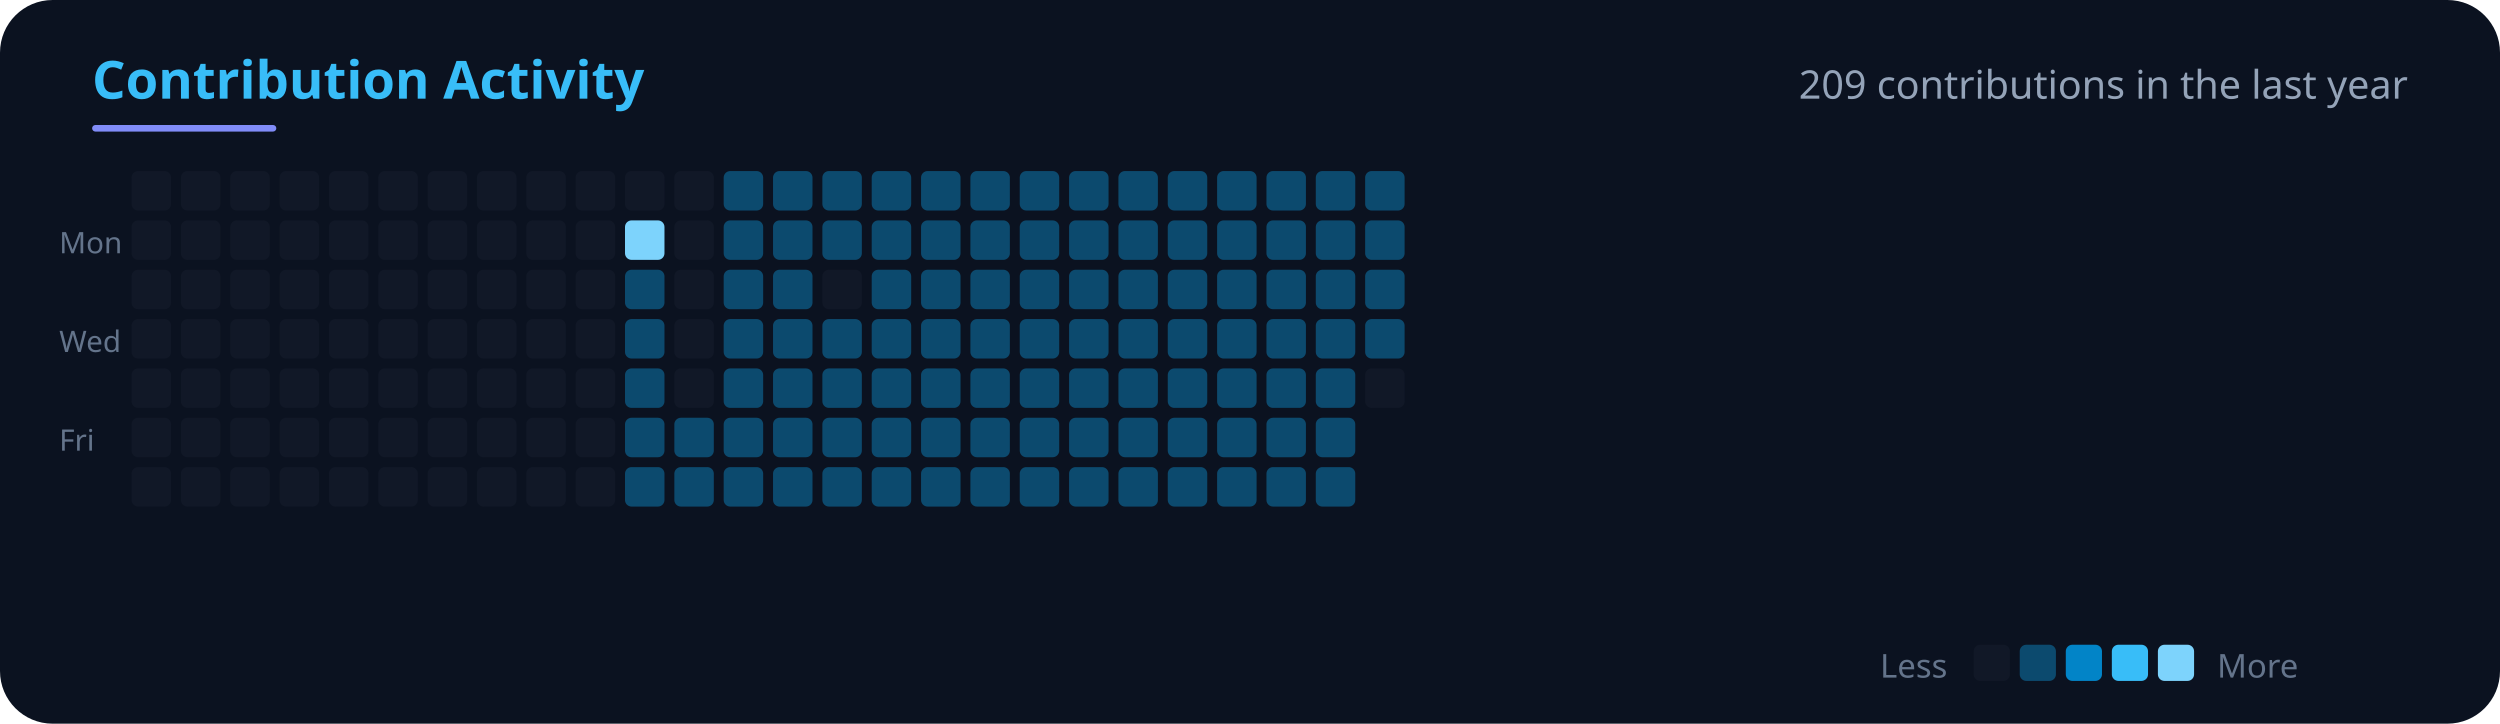
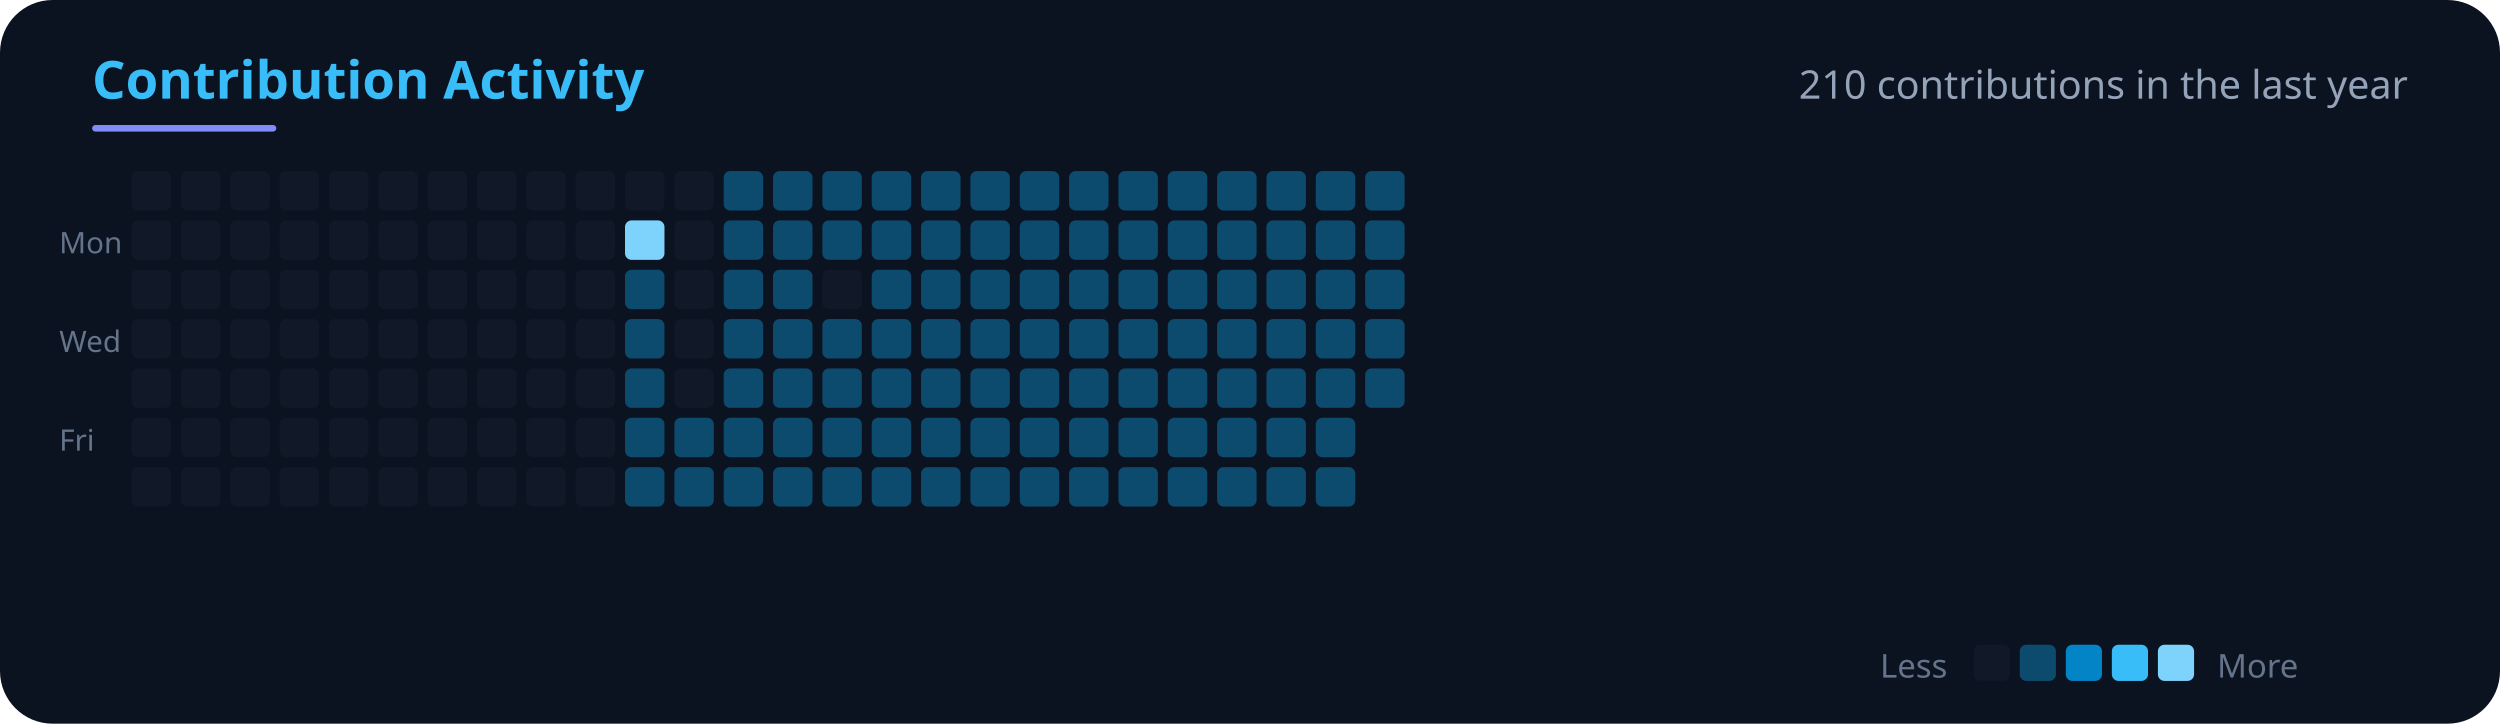
<svg xmlns="http://www.w3.org/2000/svg" width="760" height="220" viewBox="0 0 760 220" role="img">
  <rect width="100%" height="100%" rx="16" fill="#0B1220" />
  <text x="28" y="30" fill="#38BDF8" font-family="Segoe UI, Ubuntu, sans-serif" font-size="16" font-weight="700">Contribution Activity</text>
-   <text x="732" y="30" text-anchor="end" fill="#94A3B8" font-family="Segoe UI, Ubuntu, sans-serif" font-size="12">209 contributions in the last year</text>
+   <text x="732" y="30" text-anchor="end" fill="#94A3B8" font-family="Segoe UI, Ubuntu, sans-serif" font-size="12">210 contributions in the last year</text>
  <rect x="28" y="38" width="56" height="2" rx="1" fill="#818CF8" />
  <text x="18" y="77" fill="#64748B" font-family="Segoe UI, Ubuntu, sans-serif" font-size="9">Mon</text>
  <text x="18" y="107" fill="#64748B" font-family="Segoe UI, Ubuntu, sans-serif" font-size="9">Wed</text>
  <text x="18" y="137" fill="#64748B" font-family="Segoe UI, Ubuntu, sans-serif" font-size="9">Fri</text>
  <rect x="40" y="52" width="12" height="12" rx="2" fill="#111827" />
  <rect x="40" y="67" width="12" height="12" rx="2" fill="#111827" />
  <rect x="40" y="82" width="12" height="12" rx="2" fill="#111827" />
  <rect x="40" y="97" width="12" height="12" rx="2" fill="#111827" />
  <rect x="40" y="112" width="12" height="12" rx="2" fill="#111827" />
  <rect x="40" y="127" width="12" height="12" rx="2" fill="#111827" />
  <rect x="40" y="142" width="12" height="12" rx="2" fill="#111827" />
  <rect x="55" y="52" width="12" height="12" rx="2" fill="#111827" />
  <rect x="55" y="67" width="12" height="12" rx="2" fill="#111827" />
  <rect x="55" y="82" width="12" height="12" rx="2" fill="#111827" />
  <rect x="55" y="97" width="12" height="12" rx="2" fill="#111827" />
  <rect x="55" y="112" width="12" height="12" rx="2" fill="#111827" />
  <rect x="55" y="127" width="12" height="12" rx="2" fill="#111827" />
  <rect x="55" y="142" width="12" height="12" rx="2" fill="#111827" />
  <rect x="70" y="52" width="12" height="12" rx="2" fill="#111827" />
  <rect x="70" y="67" width="12" height="12" rx="2" fill="#111827" />
  <rect x="70" y="82" width="12" height="12" rx="2" fill="#111827" />
  <rect x="70" y="97" width="12" height="12" rx="2" fill="#111827" />
  <rect x="70" y="112" width="12" height="12" rx="2" fill="#111827" />
  <rect x="70" y="127" width="12" height="12" rx="2" fill="#111827" />
  <rect x="70" y="142" width="12" height="12" rx="2" fill="#111827" />
  <rect x="85" y="52" width="12" height="12" rx="2" fill="#111827" />
  <rect x="85" y="67" width="12" height="12" rx="2" fill="#111827" />
  <rect x="85" y="82" width="12" height="12" rx="2" fill="#111827" />
  <rect x="85" y="97" width="12" height="12" rx="2" fill="#111827" />
  <rect x="85" y="112" width="12" height="12" rx="2" fill="#111827" />
  <rect x="85" y="127" width="12" height="12" rx="2" fill="#111827" />
  <rect x="85" y="142" width="12" height="12" rx="2" fill="#111827" />
  <rect x="100" y="52" width="12" height="12" rx="2" fill="#111827" />
  <rect x="100" y="67" width="12" height="12" rx="2" fill="#111827" />
  <rect x="100" y="82" width="12" height="12" rx="2" fill="#111827" />
  <rect x="100" y="97" width="12" height="12" rx="2" fill="#111827" />
  <rect x="100" y="112" width="12" height="12" rx="2" fill="#111827" />
  <rect x="100" y="127" width="12" height="12" rx="2" fill="#111827" />
  <rect x="100" y="142" width="12" height="12" rx="2" fill="#111827" />
  <rect x="115" y="52" width="12" height="12" rx="2" fill="#111827" />
  <rect x="115" y="67" width="12" height="12" rx="2" fill="#111827" />
  <rect x="115" y="82" width="12" height="12" rx="2" fill="#111827" />
  <rect x="115" y="97" width="12" height="12" rx="2" fill="#111827" />
  <rect x="115" y="112" width="12" height="12" rx="2" fill="#111827" />
  <rect x="115" y="127" width="12" height="12" rx="2" fill="#111827" />
  <rect x="115" y="142" width="12" height="12" rx="2" fill="#111827" />
  <rect x="130" y="52" width="12" height="12" rx="2" fill="#111827" />
  <rect x="130" y="67" width="12" height="12" rx="2" fill="#111827" />
  <rect x="130" y="82" width="12" height="12" rx="2" fill="#111827" />
  <rect x="130" y="97" width="12" height="12" rx="2" fill="#111827" />
  <rect x="130" y="112" width="12" height="12" rx="2" fill="#111827" />
  <rect x="130" y="127" width="12" height="12" rx="2" fill="#111827" />
  <rect x="130" y="142" width="12" height="12" rx="2" fill="#111827" />
  <rect x="145" y="52" width="12" height="12" rx="2" fill="#111827" />
  <rect x="145" y="67" width="12" height="12" rx="2" fill="#111827" />
  <rect x="145" y="82" width="12" height="12" rx="2" fill="#111827" />
  <rect x="145" y="97" width="12" height="12" rx="2" fill="#111827" />
  <rect x="145" y="112" width="12" height="12" rx="2" fill="#111827" />
  <rect x="145" y="127" width="12" height="12" rx="2" fill="#111827" />
  <rect x="145" y="142" width="12" height="12" rx="2" fill="#111827" />
  <rect x="160" y="52" width="12" height="12" rx="2" fill="#111827" />
  <rect x="160" y="67" width="12" height="12" rx="2" fill="#111827" />
  <rect x="160" y="82" width="12" height="12" rx="2" fill="#111827" />
  <rect x="160" y="97" width="12" height="12" rx="2" fill="#111827" />
  <rect x="160" y="112" width="12" height="12" rx="2" fill="#111827" />
  <rect x="160" y="127" width="12" height="12" rx="2" fill="#111827" />
  <rect x="160" y="142" width="12" height="12" rx="2" fill="#111827" />
  <rect x="175" y="52" width="12" height="12" rx="2" fill="#111827" />
  <rect x="175" y="67" width="12" height="12" rx="2" fill="#111827" />
  <rect x="175" y="82" width="12" height="12" rx="2" fill="#111827" />
  <rect x="175" y="97" width="12" height="12" rx="2" fill="#111827" />
  <rect x="175" y="112" width="12" height="12" rx="2" fill="#111827" />
  <rect x="175" y="127" width="12" height="12" rx="2" fill="#111827" />
  <rect x="175" y="142" width="12" height="12" rx="2" fill="#111827" />
  <rect x="190" y="52" width="12" height="12" rx="2" fill="#111827" />
  <rect x="190" y="67" width="12" height="12" rx="2" fill="#7DD3FC" />
  <rect x="190" y="82" width="12" height="12" rx="2" fill="#0C4A6E" />
  <rect x="190" y="97" width="12" height="12" rx="2" fill="#0C4A6E" />
  <rect x="190" y="112" width="12" height="12" rx="2" fill="#0C4A6E" />
  <rect x="190" y="127" width="12" height="12" rx="2" fill="#0C4A6E" />
  <rect x="190" y="142" width="12" height="12" rx="2" fill="#0C4A6E" />
  <rect x="205" y="52" width="12" height="12" rx="2" fill="#111827" />
  <rect x="205" y="67" width="12" height="12" rx="2" fill="#111827" />
  <rect x="205" y="82" width="12" height="12" rx="2" fill="#111827" />
  <rect x="205" y="97" width="12" height="12" rx="2" fill="#111827" />
  <rect x="205" y="112" width="12" height="12" rx="2" fill="#111827" />
  <rect x="205" y="127" width="12" height="12" rx="2" fill="#0C4A6E" />
  <rect x="205" y="142" width="12" height="12" rx="2" fill="#0C4A6E" />
  <rect x="220" y="52" width="12" height="12" rx="2" fill="#0C4A6E" />
  <rect x="220" y="67" width="12" height="12" rx="2" fill="#0C4A6E" />
  <rect x="220" y="82" width="12" height="12" rx="2" fill="#0C4A6E" />
  <rect x="220" y="97" width="12" height="12" rx="2" fill="#0C4A6E" />
  <rect x="220" y="112" width="12" height="12" rx="2" fill="#0C4A6E" />
  <rect x="220" y="127" width="12" height="12" rx="2" fill="#0C4A6E" />
  <rect x="220" y="142" width="12" height="12" rx="2" fill="#0C4A6E" />
  <rect x="235" y="52" width="12" height="12" rx="2" fill="#0C4A6E" />
  <rect x="235" y="67" width="12" height="12" rx="2" fill="#0C4A6E" />
  <rect x="235" y="82" width="12" height="12" rx="2" fill="#0C4A6E" />
  <rect x="235" y="97" width="12" height="12" rx="2" fill="#0C4A6E" />
  <rect x="235" y="112" width="12" height="12" rx="2" fill="#0C4A6E" />
  <rect x="235" y="127" width="12" height="12" rx="2" fill="#0C4A6E" />
  <rect x="235" y="142" width="12" height="12" rx="2" fill="#0C4A6E" />
  <rect x="250" y="52" width="12" height="12" rx="2" fill="#0C4A6E" />
  <rect x="250" y="67" width="12" height="12" rx="2" fill="#0C4A6E" />
  <rect x="250" y="82" width="12" height="12" rx="2" fill="#111827" />
  <rect x="250" y="97" width="12" height="12" rx="2" fill="#0C4A6E" />
  <rect x="250" y="112" width="12" height="12" rx="2" fill="#0C4A6E" />
  <rect x="250" y="127" width="12" height="12" rx="2" fill="#0C4A6E" />
  <rect x="250" y="142" width="12" height="12" rx="2" fill="#0C4A6E" />
  <rect x="265" y="52" width="12" height="12" rx="2" fill="#0C4A6E" />
  <rect x="265" y="67" width="12" height="12" rx="2" fill="#0C4A6E" />
  <rect x="265" y="82" width="12" height="12" rx="2" fill="#0C4A6E" />
  <rect x="265" y="97" width="12" height="12" rx="2" fill="#0C4A6E" />
  <rect x="265" y="112" width="12" height="12" rx="2" fill="#0C4A6E" />
  <rect x="265" y="127" width="12" height="12" rx="2" fill="#0C4A6E" />
  <rect x="265" y="142" width="12" height="12" rx="2" fill="#0C4A6E" />
  <rect x="280" y="52" width="12" height="12" rx="2" fill="#0C4A6E" />
  <rect x="280" y="67" width="12" height="12" rx="2" fill="#0C4A6E" />
  <rect x="280" y="82" width="12" height="12" rx="2" fill="#0C4A6E" />
  <rect x="280" y="97" width="12" height="12" rx="2" fill="#0C4A6E" />
  <rect x="280" y="112" width="12" height="12" rx="2" fill="#0C4A6E" />
  <rect x="280" y="127" width="12" height="12" rx="2" fill="#0C4A6E" />
  <rect x="280" y="142" width="12" height="12" rx="2" fill="#0C4A6E" />
  <rect x="295" y="52" width="12" height="12" rx="2" fill="#0C4A6E" />
  <rect x="295" y="67" width="12" height="12" rx="2" fill="#0C4A6E" />
  <rect x="295" y="82" width="12" height="12" rx="2" fill="#0C4A6E" />
  <rect x="295" y="97" width="12" height="12" rx="2" fill="#0C4A6E" />
  <rect x="295" y="112" width="12" height="12" rx="2" fill="#0C4A6E" />
  <rect x="295" y="127" width="12" height="12" rx="2" fill="#0C4A6E" />
  <rect x="295" y="142" width="12" height="12" rx="2" fill="#0C4A6E" />
  <rect x="310" y="52" width="12" height="12" rx="2" fill="#0C4A6E" />
  <rect x="310" y="67" width="12" height="12" rx="2" fill="#0C4A6E" />
  <rect x="310" y="82" width="12" height="12" rx="2" fill="#0C4A6E" />
  <rect x="310" y="97" width="12" height="12" rx="2" fill="#0C4A6E" />
  <rect x="310" y="112" width="12" height="12" rx="2" fill="#0C4A6E" />
  <rect x="310" y="127" width="12" height="12" rx="2" fill="#0C4A6E" />
  <rect x="310" y="142" width="12" height="12" rx="2" fill="#0C4A6E" />
  <rect x="325" y="52" width="12" height="12" rx="2" fill="#0C4A6E" />
  <rect x="325" y="67" width="12" height="12" rx="2" fill="#0C4A6E" />
  <rect x="325" y="82" width="12" height="12" rx="2" fill="#0C4A6E" />
  <rect x="325" y="97" width="12" height="12" rx="2" fill="#0C4A6E" />
  <rect x="325" y="112" width="12" height="12" rx="2" fill="#0C4A6E" />
  <rect x="325" y="127" width="12" height="12" rx="2" fill="#0C4A6E" />
  <rect x="325" y="142" width="12" height="12" rx="2" fill="#0C4A6E" />
  <rect x="340" y="52" width="12" height="12" rx="2" fill="#0C4A6E" />
  <rect x="340" y="67" width="12" height="12" rx="2" fill="#0C4A6E" />
  <rect x="340" y="82" width="12" height="12" rx="2" fill="#0C4A6E" />
  <rect x="340" y="97" width="12" height="12" rx="2" fill="#0C4A6E" />
  <rect x="340" y="112" width="12" height="12" rx="2" fill="#0C4A6E" />
  <rect x="340" y="127" width="12" height="12" rx="2" fill="#0C4A6E" />
  <rect x="340" y="142" width="12" height="12" rx="2" fill="#0C4A6E" />
  <rect x="355" y="52" width="12" height="12" rx="2" fill="#0C4A6E" />
  <rect x="355" y="67" width="12" height="12" rx="2" fill="#0C4A6E" />
  <rect x="355" y="82" width="12" height="12" rx="2" fill="#0C4A6E" />
  <rect x="355" y="97" width="12" height="12" rx="2" fill="#0C4A6E" />
  <rect x="355" y="112" width="12" height="12" rx="2" fill="#0C4A6E" />
  <rect x="355" y="127" width="12" height="12" rx="2" fill="#0C4A6E" />
  <rect x="355" y="142" width="12" height="12" rx="2" fill="#0C4A6E" />
  <rect x="370" y="52" width="12" height="12" rx="2" fill="#0C4A6E" />
  <rect x="370" y="67" width="12" height="12" rx="2" fill="#0C4A6E" />
  <rect x="370" y="82" width="12" height="12" rx="2" fill="#0C4A6E" />
  <rect x="370" y="97" width="12" height="12" rx="2" fill="#0C4A6E" />
  <rect x="370" y="112" width="12" height="12" rx="2" fill="#0C4A6E" />
  <rect x="370" y="127" width="12" height="12" rx="2" fill="#0C4A6E" />
  <rect x="370" y="142" width="12" height="12" rx="2" fill="#0C4A6E" />
  <rect x="385" y="52" width="12" height="12" rx="2" fill="#0C4A6E" />
  <rect x="385" y="67" width="12" height="12" rx="2" fill="#0C4A6E" />
  <rect x="385" y="82" width="12" height="12" rx="2" fill="#0C4A6E" />
  <rect x="385" y="97" width="12" height="12" rx="2" fill="#0C4A6E" />
  <rect x="385" y="112" width="12" height="12" rx="2" fill="#0C4A6E" />
  <rect x="385" y="127" width="12" height="12" rx="2" fill="#0C4A6E" />
  <rect x="385" y="142" width="12" height="12" rx="2" fill="#0C4A6E" />
  <rect x="400" y="52" width="12" height="12" rx="2" fill="#0C4A6E" />
  <rect x="400" y="67" width="12" height="12" rx="2" fill="#0C4A6E" />
  <rect x="400" y="82" width="12" height="12" rx="2" fill="#0C4A6E" />
  <rect x="400" y="97" width="12" height="12" rx="2" fill="#0C4A6E" />
  <rect x="400" y="112" width="12" height="12" rx="2" fill="#0C4A6E" />
  <rect x="400" y="127" width="12" height="12" rx="2" fill="#0C4A6E" />
  <rect x="400" y="142" width="12" height="12" rx="2" fill="#0C4A6E" />
  <rect x="415" y="52" width="12" height="12" rx="2" fill="#0C4A6E" />
  <rect x="415" y="67" width="12" height="12" rx="2" fill="#0C4A6E" />
  <rect x="415" y="82" width="12" height="12" rx="2" fill="#0C4A6E" />
  <rect x="415" y="97" width="12" height="12" rx="2" fill="#0C4A6E" />
-   <rect x="415" y="112" width="12" height="12" rx="2" fill="#111827" />
+   <rect x="415" y="112" width="12" height="12" rx="2" fill="#0C4A6E" />
  <text x="592" y="206" text-anchor="end" fill="#64748B" font-size="10" font-family="Segoe UI, Ubuntu, sans-serif">Less</text>
  <rect x="600" y="196" width="11" height="11" rx="2" fill="#111827" />
  <rect x="614" y="196" width="11" height="11" rx="2" fill="#0C4A6E" />
  <rect x="628" y="196" width="11" height="11" rx="2" fill="#0284C7" />
  <rect x="642" y="196" width="11" height="11" rx="2" fill="#38BDF8" />
  <rect x="656" y="196" width="11" height="11" rx="2" fill="#7DD3FC" />
  <text x="674" y="206" fill="#64748B" font-size="10" font-family="Segoe UI, Ubuntu, sans-serif">More</text>
</svg>
